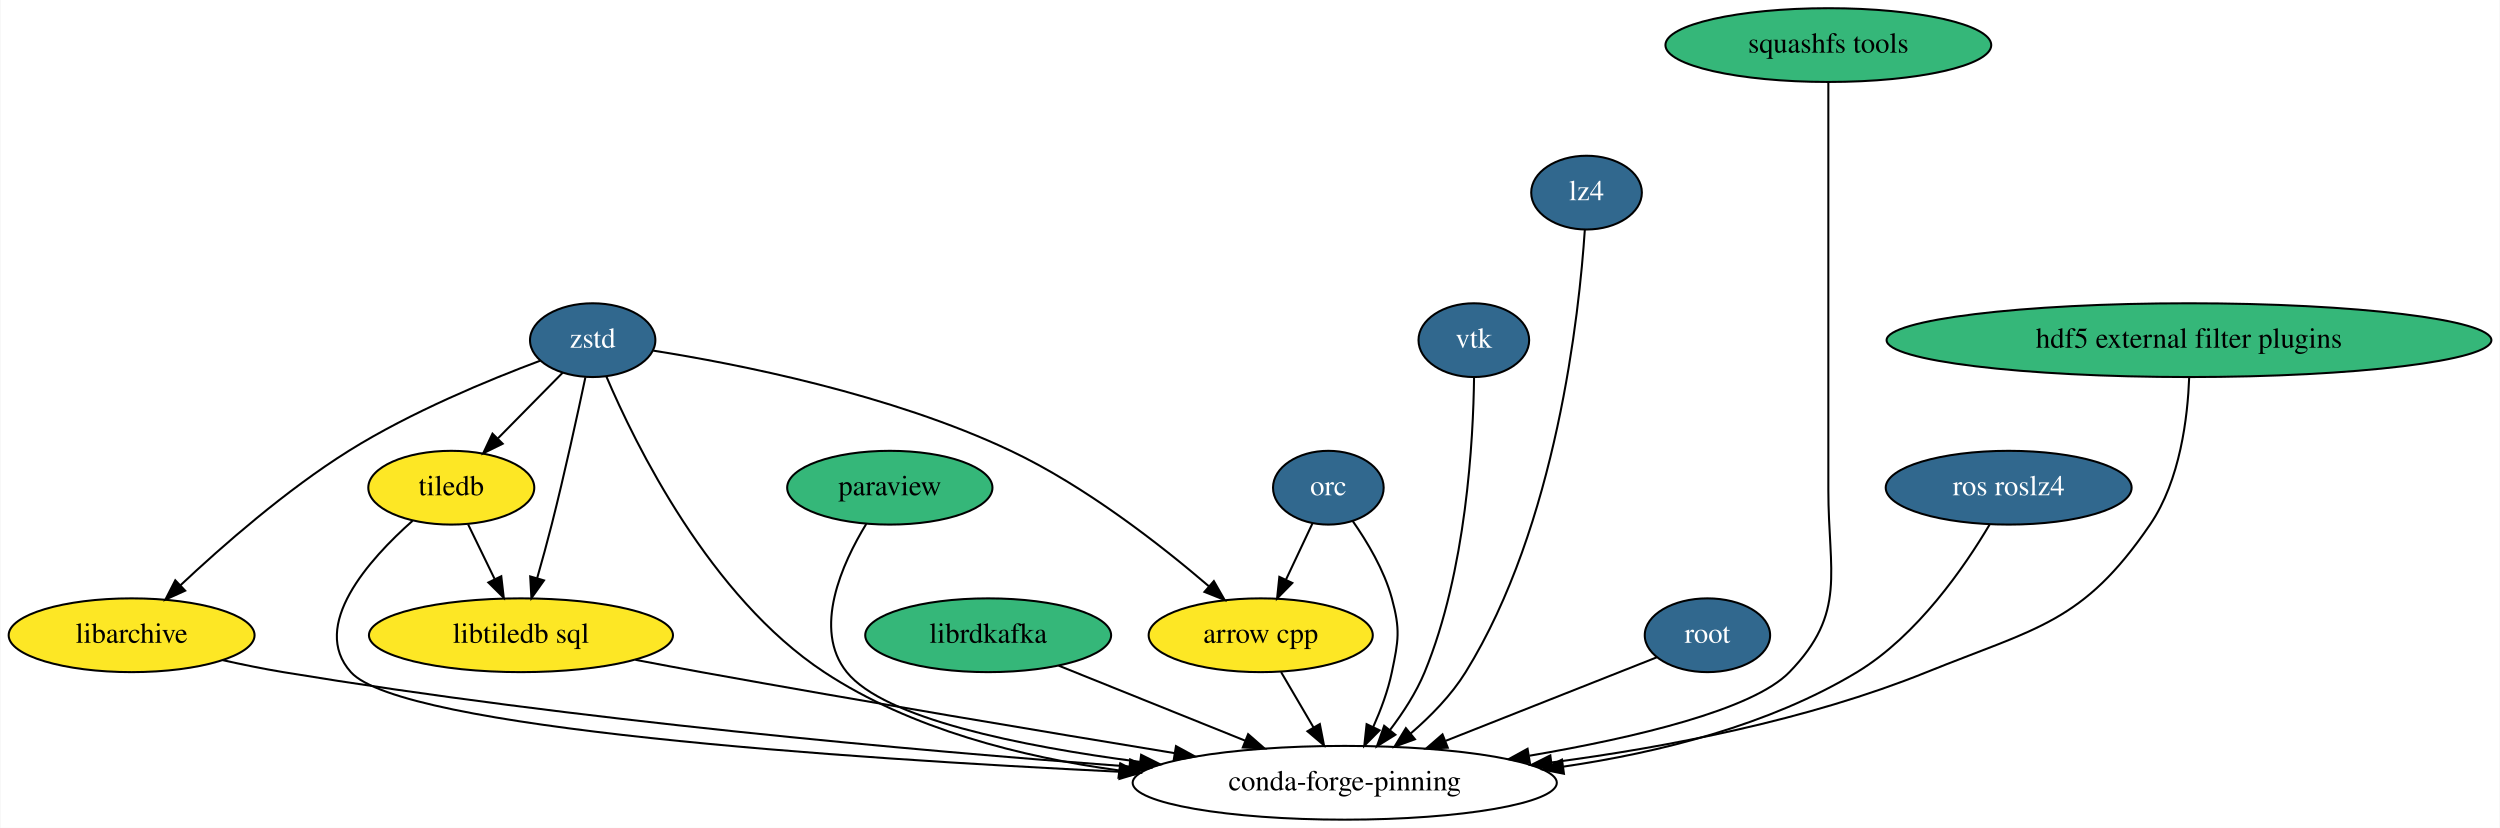
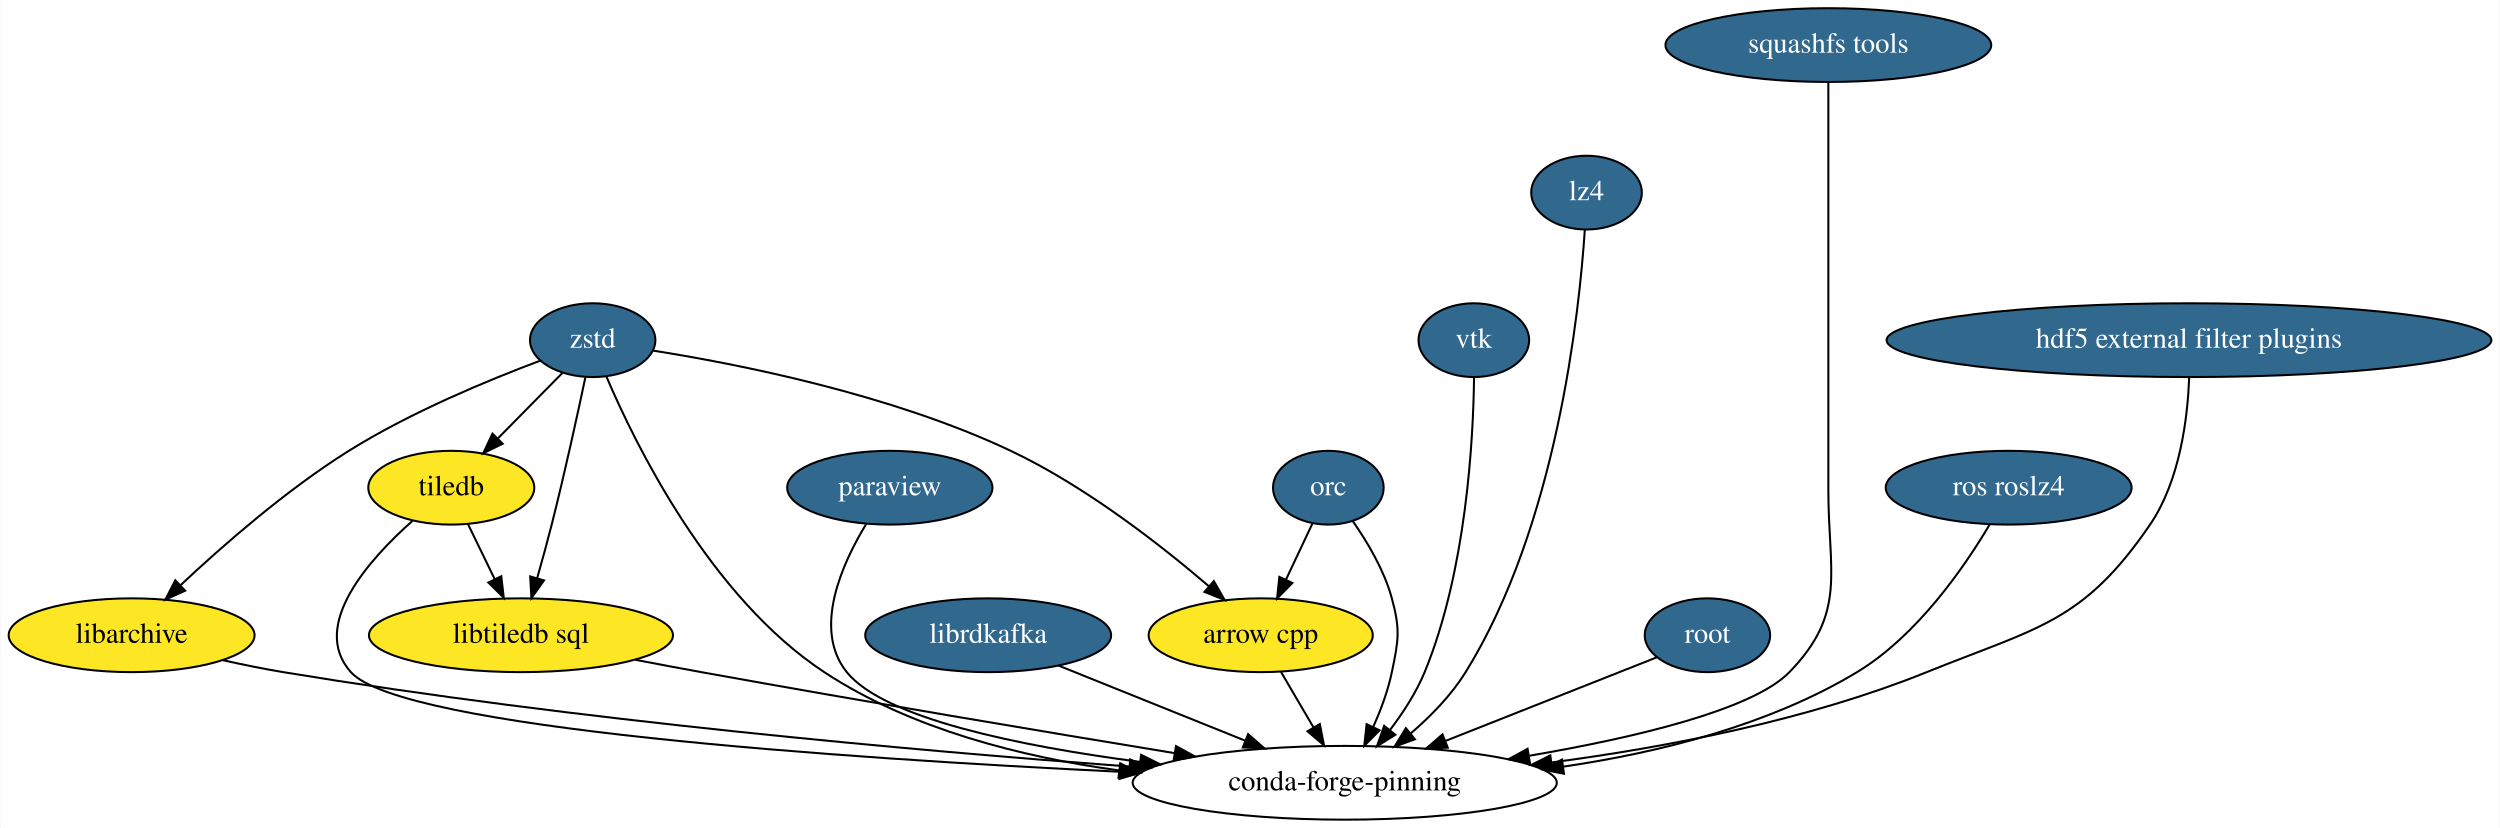
<svg xmlns="http://www.w3.org/2000/svg" xmlns:xlink="http://www.w3.org/1999/xlink" width="1220pt" height="404pt" viewBox="0.00 0.00 1219.54 404.00">
  <g id="graph0" class="graph" transform="scale(1 1) rotate(0) translate(4 400)">
    <polygon fill="white" stroke="transparent" points="-4,4 -4,-400 1215.54,-400 1215.54,4 -4,4" />
    <g id="node1" class="node">
      <ellipse fill="#fde725" stroke="black" cx="611" cy="-90" rx="54.69" ry="18" />
      <text text-anchor="middle" x="611" y="-86.3" font-family="Times,serif" font-size="14.00">arrow cpp</text>
    </g>
    <g id="node2" class="node">
      <ellipse fill="none" stroke="black" cx="652" cy="-18" rx="103.5" ry="18" />
      <text text-anchor="middle" x="652" y="-14.3" font-family="Times,serif" font-size="14.00">conda-forge-pinning</text>
    </g>
    <g id="edge1" class="edge">
      <path fill="none" stroke="black" d="M620.92,-72.05C625.69,-63.92 631.5,-54 636.81,-44.94" />
      <polygon fill="black" stroke="black" points="639.85,-46.67 641.88,-36.28 633.81,-43.14 639.85,-46.67" />
    </g>
    <g id="node3" class="node">
      <ellipse fill="#fde725" stroke="black" cx="60" cy="-90" rx="60" ry="18" />
      <text text-anchor="middle" x="60" y="-86.3" font-family="Times,serif" font-size="14.00">libarchive</text>
    </g>
    <g id="edge2" class="edge">
      <path fill="none" stroke="black" d="M104.43,-77.85C114.13,-75.68 124.38,-73.59 134,-72 275.99,-48.52 441.7,-33.75 546.72,-25.93" />
      <polygon fill="black" stroke="black" points="547.29,-29.4 557.01,-25.17 546.78,-22.42 547.29,-29.4" />
    </g>
    <g id="node4" class="node">
-       <ellipse fill="#35b779" stroke="black" cx="478" cy="-90" rx="60" ry="18" />
-       <text text-anchor="middle" x="478" y="-86.3" font-family="Times,serif" font-size="14.00">librdkafka</text>
+       <g id="a_node4">
+         <a xlink:href="https://github.com/conda-forge/librdkafka-feedstock/pull/48" xlink:title="librdkafka">
+           <ellipse fill="#31688e" stroke="black" cx="478" cy="-90" rx="60" ry="18" />
+           <text text-anchor="middle" x="478" y="-86.3" font-family="Times,serif" font-size="14.00" fill="white">librdkafka</text>
+         </a>
+       </g>
    </g>
    <g id="edge3" class="edge">
      <path fill="none" stroke="black" d="M512.38,-75.17C538.36,-64.72 574.37,-50.23 603.32,-38.59" />
      <polygon fill="black" stroke="black" points="604.86,-41.74 612.84,-34.76 602.25,-35.24 604.86,-41.74" />
    </g>
    <g id="node5" class="node">
-       <ellipse fill="#35b779" stroke="black" cx="430" cy="-162" rx="50.09" ry="18" />
-       <text text-anchor="middle" x="430" y="-158.3" font-family="Times,serif" font-size="14.00">paraview</text>
+       <g id="a_node5">
+         <a xlink:href="https://github.com/conda-forge/paraview-feedstock/pull/73" xlink:title="paraview">
+           <ellipse fill="#31688e" stroke="black" cx="430" cy="-162" rx="50.09" ry="18" />
+           <text text-anchor="middle" x="430" y="-158.3" font-family="Times,serif" font-size="14.00" fill="white">paraview</text>
+         </a>
+       </g>
    </g>
    <g id="edge4" class="edge">
      <path fill="none" stroke="black" d="M418.54,-144.39C406.71,-124.99 392.17,-92.9 409,-72 427.21,-49.39 493.34,-35.91 552.02,-28.21" />
      <polygon fill="black" stroke="black" points="552.64,-31.66 562.12,-26.93 551.76,-24.71 552.64,-31.66" />
    </g>
    <g id="node6" class="node">
      <g id="a_node6">
        <a xlink:href="https://github.com/conda-forge/zstd-feedstock/pull/39" xlink:title="zstd">
          <ellipse fill="#31688e" stroke="black" cx="285" cy="-234" rx="30.59" ry="18" />
          <text text-anchor="middle" x="285" y="-230.3" font-family="Times,serif" font-size="14.00" fill="white">zstd</text>
        </a>
      </g>
    </g>
    <g id="edge5" class="edge">
      <path fill="none" stroke="black" d="M314.57,-228.89C355.35,-222.44 430.46,-207.72 489,-180 525.46,-162.74 562.16,-134.08 585.65,-113.95" />
      <polygon fill="black" stroke="black" points="588.13,-116.43 593.38,-107.23 583.54,-111.15 588.13,-116.43" />
    </g>
    <g id="edge6" class="edge">
      <path fill="none" stroke="black" d="M291.61,-216.43C305.74,-183.25 342.24,-108.71 398,-72 440.33,-44.13 494.5,-30.52 541.94,-24.02" />
      <polygon fill="black" stroke="black" points="542.48,-27.48 551.95,-22.74 541.59,-20.54 542.48,-27.48" />
    </g>
    <g id="edge7" class="edge">
      <path fill="none" stroke="black" d="M259.36,-223.97C234.53,-214.69 196.3,-198.94 166,-180 135.47,-160.91 104.36,-133.67 83.81,-114.37" />
      <polygon fill="black" stroke="black" points="86.13,-111.75 76.48,-107.39 81.31,-116.82 86.13,-111.75" />
    </g>
    <g id="node7" class="node">
      <ellipse fill="#fde725" stroke="black" cx="216" cy="-162" rx="40.5" ry="18" />
      <text text-anchor="middle" x="216" y="-158.3" font-family="Times,serif" font-size="14.00">tiledb</text>
    </g>
    <g id="edge8" class="edge">
      <path fill="none" stroke="black" d="M270.37,-218.15C261.2,-208.85 249.19,-196.67 238.79,-186.12" />
      <polygon fill="black" stroke="black" points="241.08,-183.46 231.57,-178.8 236.1,-188.38 241.08,-183.46" />
    </g>
    <g id="node8" class="node">
      <ellipse fill="#fde725" stroke="black" cx="250" cy="-90" rx="74.19" ry="18" />
      <text text-anchor="middle" x="250" y="-86.3" font-family="Times,serif" font-size="14.00">libtiledb sql</text>
    </g>
    <g id="edge9" class="edge">
      <path fill="none" stroke="black" d="M281.44,-215.87C277.64,-197.9 271.31,-168.87 265,-144 262.83,-135.43 260.27,-126.14 257.88,-117.77" />
      <polygon fill="black" stroke="black" points="261.24,-116.76 255.1,-108.12 254.51,-118.7 261.24,-116.76" />
    </g>
    <g id="edge10" class="edge">
      <path fill="none" stroke="black" d="M197.09,-145.84C175.83,-127 146.75,-94.59 167,-72 191.6,-44.56 406.87,-29.94 542.21,-23.38" />
      <polygon fill="black" stroke="black" points="542.4,-26.88 552.22,-22.91 542.06,-19.89 542.4,-26.88" />
    </g>
    <g id="edge11" class="edge">
      <path fill="none" stroke="black" d="M224.23,-144.05C228.1,-136.09 232.8,-126.41 237.12,-117.51" />
      <polygon fill="black" stroke="black" points="240.39,-118.8 241.61,-108.28 234.09,-115.74 240.39,-118.8" />
    </g>
    <g id="edge12" class="edge">
      <path fill="none" stroke="black" d="M305.83,-78.01C316.5,-75.97 327.59,-73.88 338,-72 416.23,-57.84 505.66,-42.87 569.01,-32.46" />
      <polygon fill="black" stroke="black" points="569.65,-35.9 578.95,-30.83 568.52,-28.99 569.65,-35.9" />
    </g>
    <g id="node9" class="node">
      <g id="a_node9">
        <a xlink:href="https://github.com/conda-forge/vtk-feedstock/pull/118" xlink:title="vtk">
          <ellipse fill="#31688e" stroke="black" cx="715" cy="-234" rx="27" ry="18" />
          <text text-anchor="middle" x="715" y="-230.3" font-family="Times,serif" font-size="14.00" fill="white">vtk</text>
        </a>
      </g>
    </g>
    <g id="edge13" class="edge">
      <path fill="none" stroke="black" d="M715.11,-215.84C714.74,-185.6 711.36,-121.38 691,-72 686.88,-62.02 680.49,-52.19 674.07,-43.75" />
      <polygon fill="black" stroke="black" points="676.7,-41.44 667.71,-35.83 671.24,-45.82 676.7,-41.44" />
    </g>
    <g id="node10" class="node">
      <g id="a_node10">
        <a xlink:href="https://github.com/conda-forge/lz4-feedstock/pull/26" xlink:title="lz4">
          <ellipse fill="#31688e" stroke="black" cx="770" cy="-306" rx="27" ry="18" />
          <text text-anchor="middle" x="770" y="-302.3" font-family="Times,serif" font-size="14.00" fill="white">lz4</text>
        </a>
      </g>
    </g>
    <g id="edge14" class="edge">
      <path fill="none" stroke="black" d="M769.16,-287.83C766.47,-247.29 755.41,-143.64 711,-72 704.02,-60.73 693.94,-50.45 684.09,-41.99" />
      <polygon fill="black" stroke="black" points="686.26,-39.25 676.3,-35.63 681.83,-44.67 686.26,-39.25" />
    </g>
    <g id="node11" class="node">
-       <ellipse fill="#35b779" stroke="black" cx="888" cy="-378" rx="79.5" ry="18" />
-       <text text-anchor="middle" x="888" y="-374.3" font-family="Times,serif" font-size="14.00">squashfs tools</text>
+       <g id="a_node11">
+         <a xlink:href="https://github.com/conda-forge/squashfs-tools-feedstock/pull/6" xlink:title="squashfs tools">
+           <ellipse fill="#31688e" stroke="black" cx="888" cy="-378" rx="79.5" ry="18" />
+           <text text-anchor="middle" x="888" y="-374.3" font-family="Times,serif" font-size="14.00" fill="white">squashfs tools</text>
+         </a>
+       </g>
    </g>
    <g id="edge15" class="edge">
      <path fill="none" stroke="black" d="M888,-359.95C888,-333.29 888,-280.11 888,-235 888,-235 888,-235 888,-161 888,-120.55 897.18,-101.02 869,-72 851.08,-53.55 793.46,-39.99 742.1,-31.2" />
      <polygon fill="black" stroke="black" points="742.37,-27.7 731.93,-29.51 741.22,-34.6 742.37,-27.7" />
    </g>
    <g id="node12" class="node">
      <g id="a_node12">
        <a xlink:href="https://github.com/conda-forge/root-feedstock/pull/85" xlink:title="root">
          <ellipse fill="#31688e" stroke="black" cx="829" cy="-90" rx="30.59" ry="18" />
          <text text-anchor="middle" x="829" y="-86.3" font-family="Times,serif" font-size="14.00" fill="white">root</text>
        </a>
      </g>
    </g>
    <g id="edge16" class="edge">
      <path fill="none" stroke="black" d="M804.39,-79.27C777.85,-68.77 734.89,-51.78 701.34,-38.51" />
      <polygon fill="black" stroke="black" points="702.29,-35.12 691.7,-34.7 699.71,-41.63 702.29,-35.12" />
    </g>
    <g id="node13" class="node">
      <g id="a_node13">
        <a xlink:href="https://github.com/conda-forge/orc-feedstock/pull/15" xlink:title="orc">
          <ellipse fill="#31688e" stroke="black" cx="644" cy="-162" rx="27" ry="18" />
          <text text-anchor="middle" x="644" y="-158.3" font-family="Times,serif" font-size="14.00" fill="white">orc</text>
        </a>
      </g>
    </g>
    <g id="edge17" class="edge">
      <path fill="none" stroke="black" d="M636.18,-144.41C632.33,-136.25 627.6,-126.22 623.29,-117.07" />
      <polygon fill="black" stroke="black" points="626.42,-115.51 618.99,-107.96 620.09,-118.49 626.42,-115.51" />
    </g>
    <g id="edge18" class="edge">
      <path fill="none" stroke="black" d="M655.87,-145.76C662.95,-135.66 671.26,-121.79 675,-108 679.18,-92.56 678.25,-87.67 675,-72 673.12,-62.96 669.63,-53.58 665.91,-45.26" />
      <polygon fill="black" stroke="black" points="669,-43.6 661.54,-36.07 662.68,-46.61 669,-43.6" />
    </g>
    <g id="node14" class="node">
      <g id="a_node14">
        <a xlink:href="https://github.com/conda-forge/ros-roslz4-feedstock/pull/4" xlink:title="ros roslz4">
          <ellipse fill="#31688e" stroke="black" cx="976" cy="-162" rx="60" ry="18" />
          <text text-anchor="middle" x="976" y="-158.3" font-family="Times,serif" font-size="14.00" fill="white">ros roslz4</text>
        </a>
      </g>
    </g>
    <g id="edge19" class="edge">
      <path fill="none" stroke="black" d="M966.67,-143.95C954.55,-123.5 931.42,-89.76 902,-72 859.09,-46.1 805.37,-32.74 758.74,-25.89" />
      <polygon fill="black" stroke="black" points="758.98,-22.39 748.6,-24.49 758.02,-29.33 758.98,-22.39" />
    </g>
    <g id="node15" class="node">
-       <ellipse fill="#35b779" stroke="black" cx="1064" cy="-234" rx="147.57" ry="18" />
-       <text text-anchor="middle" x="1064" y="-230.3" font-family="Times,serif" font-size="14.00">hdf5 external filter plugins</text>
+       <g id="a_node15">
+         <a xlink:href="https://github.com/conda-forge/hdf5-external-filter-plugins-feedstock/pull/2" xlink:title="hdf5 external filter plugins">
+           <ellipse fill="#31688e" stroke="black" cx="1064" cy="-234" rx="147.57" ry="18" />
+           <text text-anchor="middle" x="1064" y="-230.3" font-family="Times,serif" font-size="14.00" fill="white">hdf5 external filter plugins</text>
+         </a>
+       </g>
    </g>
    <g id="edge20" class="edge">
      <path fill="none" stroke="black" d="M1064.09,-215.77C1063.38,-196.66 1059.78,-165.67 1045,-144 1012.28,-96.04 989.83,-93.76 936,-72 877.78,-48.47 808.57,-35.27 753.05,-27.94" />
      <polygon fill="black" stroke="black" points="753.21,-24.43 742.85,-26.63 752.33,-31.37 753.21,-24.43" />
    </g>
  </g>
</svg>
